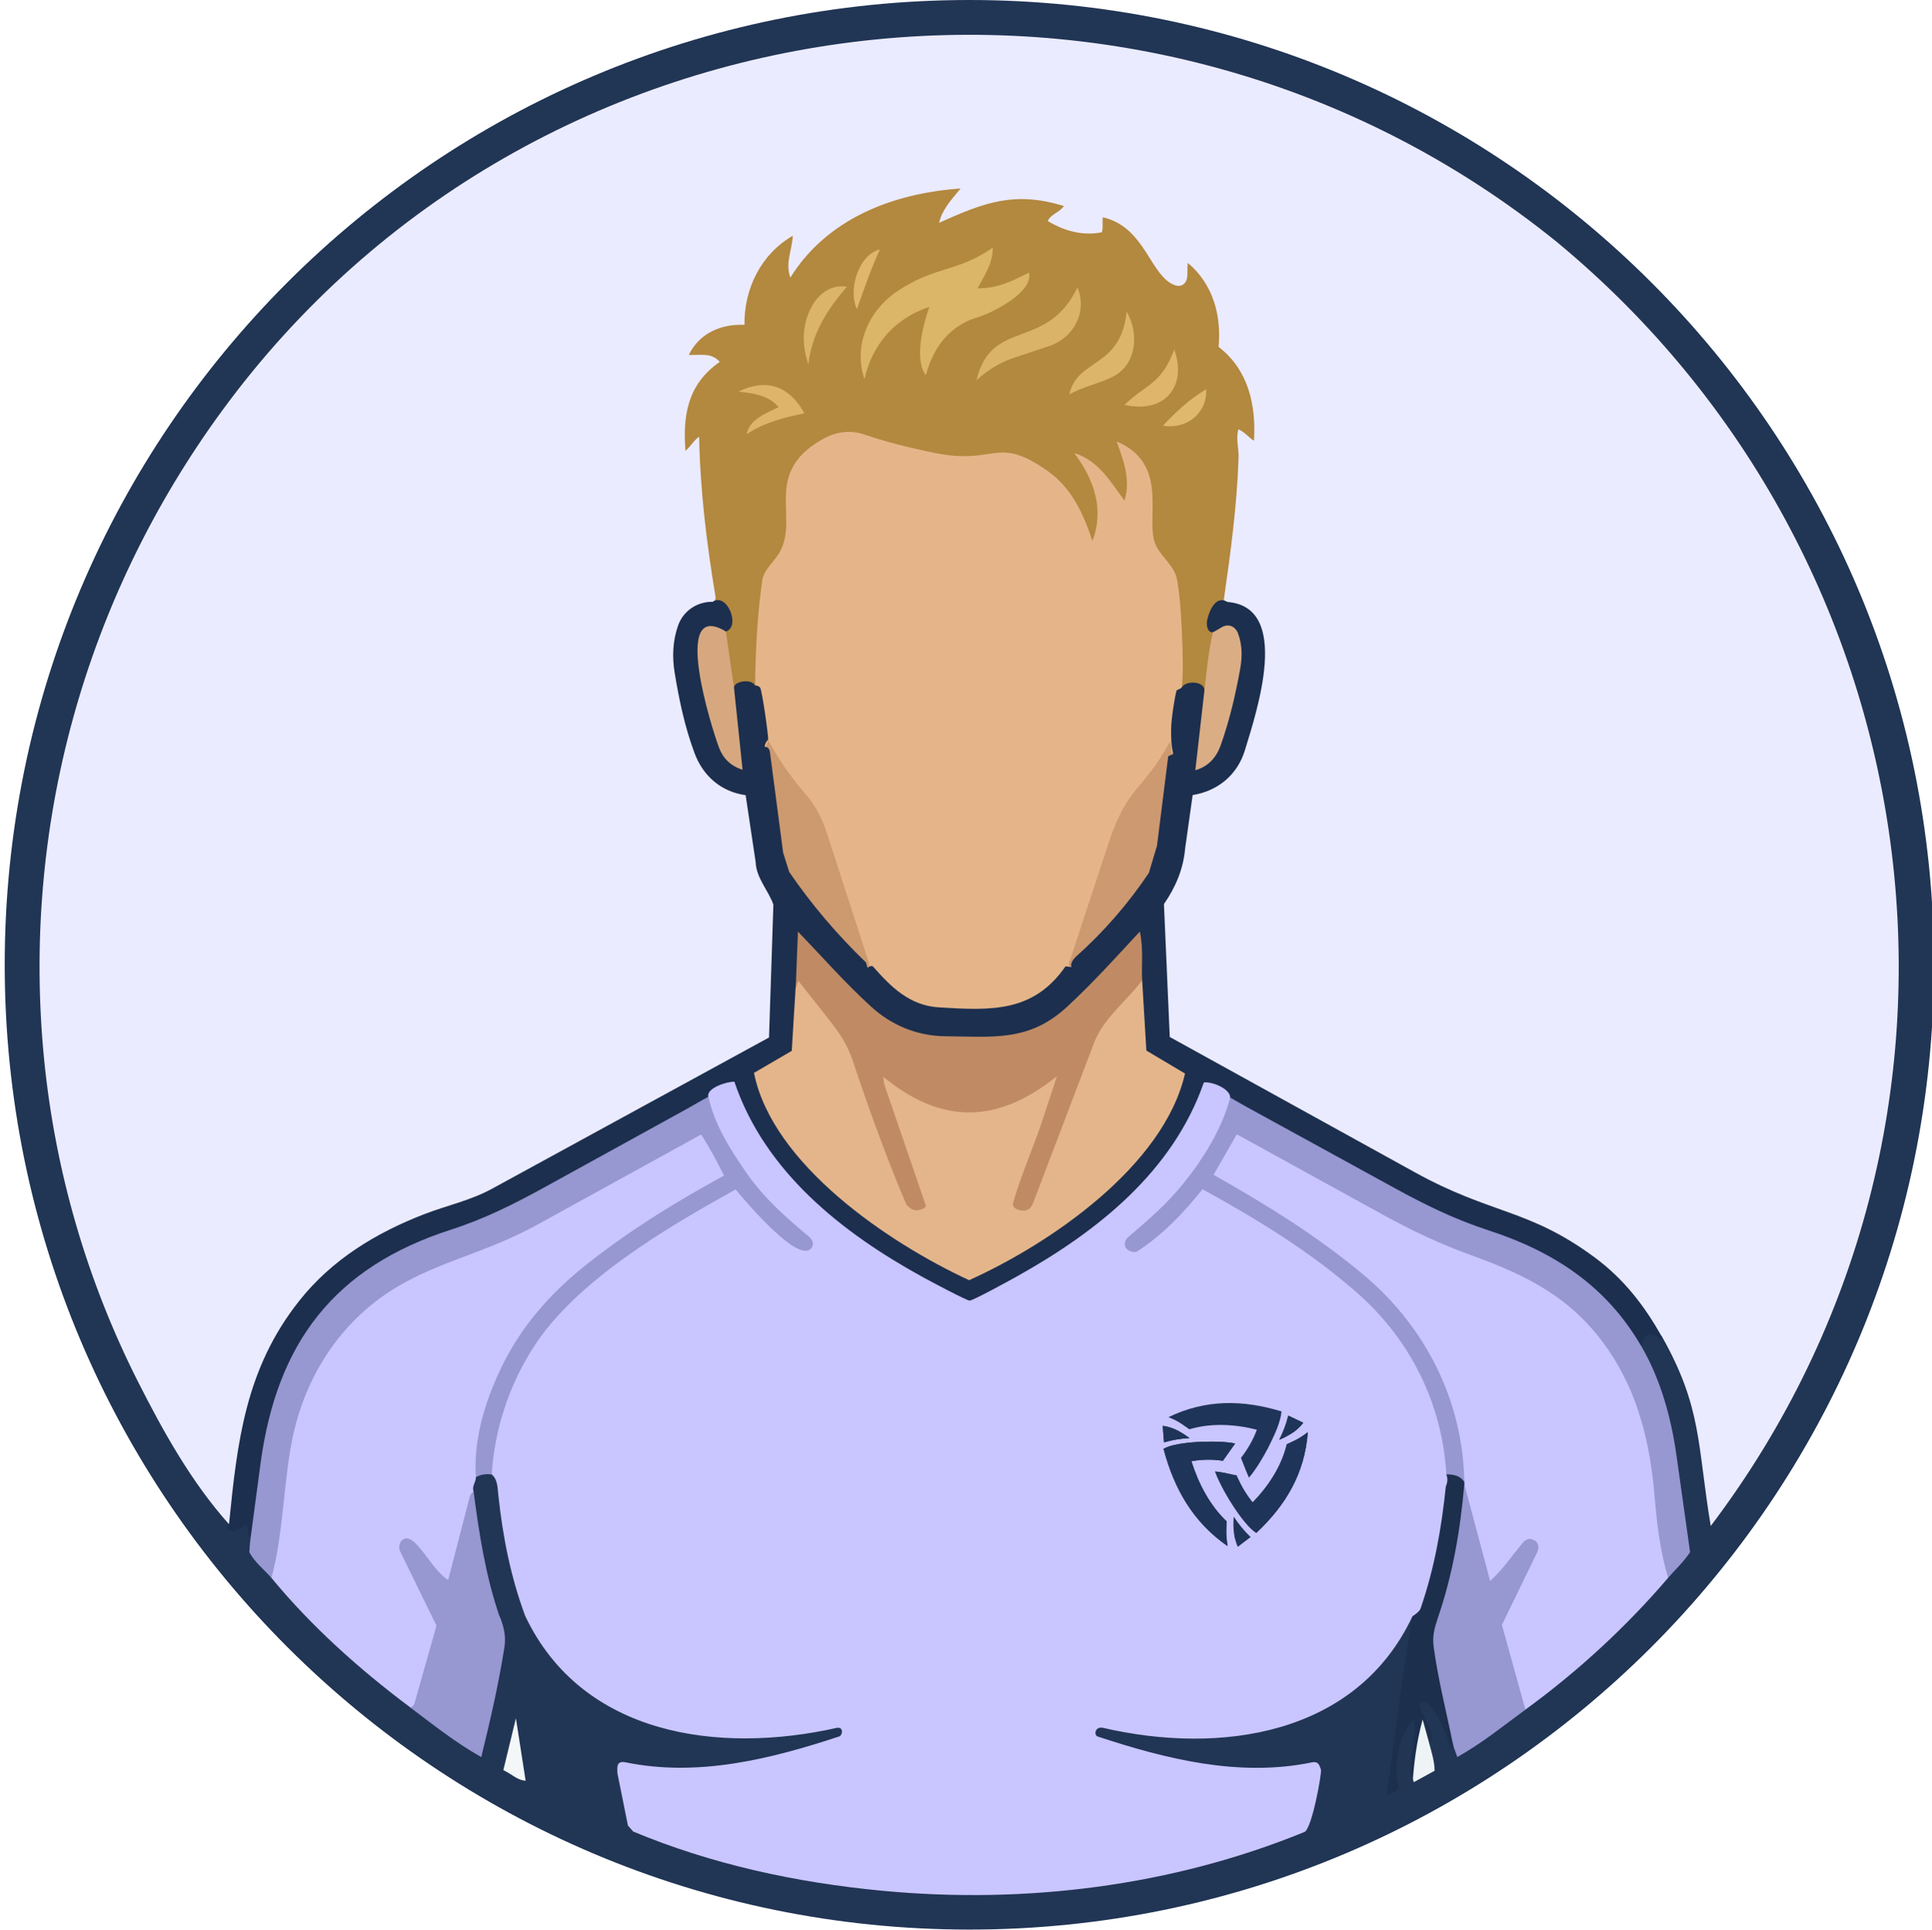
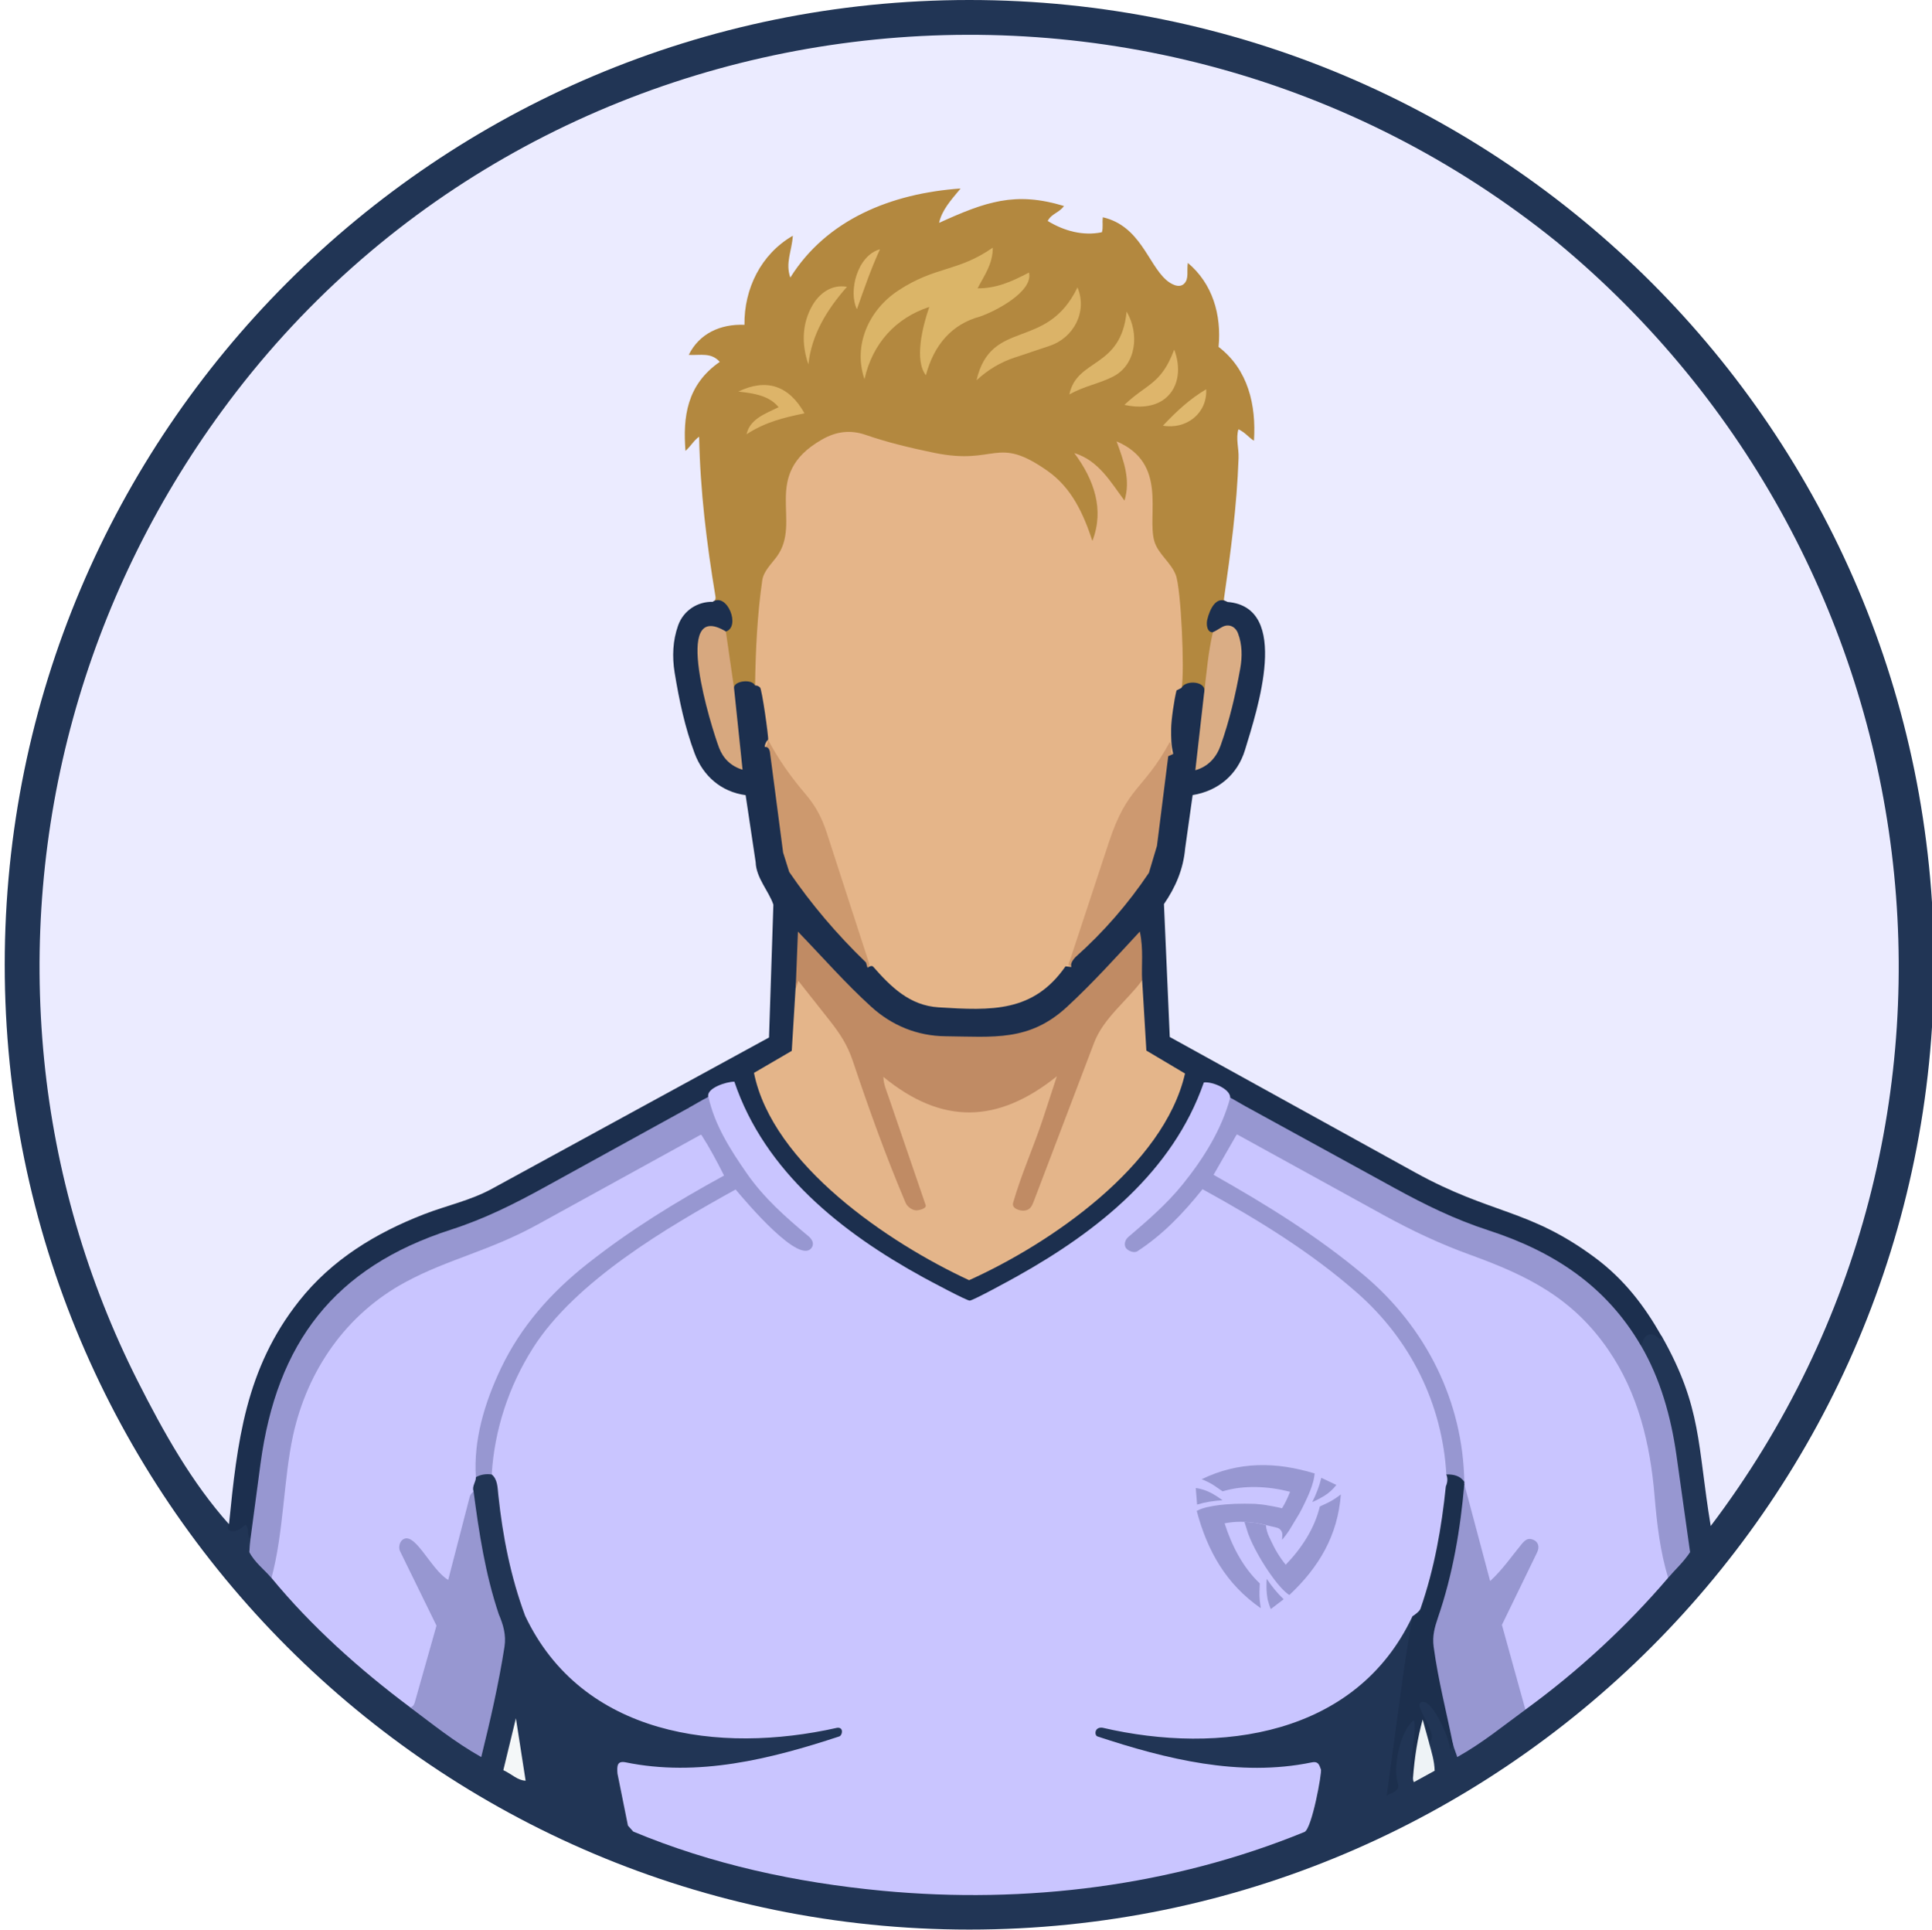
<svg xmlns="http://www.w3.org/2000/svg" id="Calque_1" data-name="Calque 1" viewBox="0 0 265.82 265.55">
  <defs>
    <style>
      .cls-1 {
        fill: #9797d1;
      }

      .cls-2 {
        fill: #1c2f4e;
      }

      .cls-3 {
        fill: #cd9970;
      }

      .cls-4 {
        fill: #ddb469;
      }

      .cls-5 {
        fill: #deb56b;
      }

      .cls-6 {
        fill: #dbb368;
      }

      .cls-7 {
        fill: #dcb469;
      }

      .cls-8 {
        fill: #dfb86e;
      }

      .cls-9 {
        fill: #dcb56a;
      }

      .cls-10 {
        fill: #dbb568;
      }

      .cls-11 {
        fill: #213555;
      }

      .cls-12 {
        fill: #ebebff;
      }

      .cls-13 {
        fill: #c08b64;
      }

      .cls-14 {
        fill: #c9c5ff;
      }

      .cls-15 {
        fill: #e5b589;
      }

      .cls-16 {
        fill: #d7a87f;
      }

      .cls-17 {
        fill: #dfb66c;
      }

      .cls-18 {
        fill: #f4f7f8;
      }

      .cls-19 {
        fill: #cd996e;
      }

      .cls-20 {
        fill: #1c2f4d;
      }

      .cls-21 {
        fill: #e4b58a;
      }

      .cls-22 {
-         fill: #1e3458;
+         fill: #eef3f6;
      }

      .cls-23 {
-         fill: #eef3f6;
+         fill: #b3883f;
      }

      .cls-24 {
-         fill: #b3883f;
+         fill: #daad85;
      }

      .cls-25 {
-         fill: #daad85;
-       }
- 
-       .cls-26 {
        fill: #fdfdfd;
      }
    </style>
  </defs>
  <g>
-     <path class="cls-26" d="M266.2,132.77c0,73.34-59.45,132.78-132.77,132.78S.65,206.11.65,132.77,60.09,0,133.43,0s132.77,59.45,132.77,132.77Z" />
+     <path class="cls-25" d="M266.2,132.77c0,73.34-59.45,132.78-132.77,132.78S.65,206.11.65,132.77,60.09,0,133.43,0s132.77,59.45,132.77,132.77Z" />
    <g>
      <path class="cls-11" d="M266.2,132.77c0,73.34-59.45,132.78-132.77,132.78S.65,206.11.65,132.77,60.09,0,133.43,0s132.77,59.45,132.77,132.77Z" />
      <g>
        <path class="cls-12" d="M228.73,183.89l-1.11-.62c-5.52-10.24-15.87-14.63-26.26-18.09l-5.04-2.3-35.26-19.43-.69-1.02-.74-18.21c1.04-1.66,2-3.37,2.48-5.29.45-3.36,1-6.67,1.67-9.94,6.51-1.11,7.89-7.76,8.98-13.28.8-4.05,2.11-11.18-3.39-12.18l-.44-.7c-.73.26-1.08.18-1.05-.24,1.31-7.72,1.92-15.38,1.83-22.98.32-1.5,1.34-1.01,2.31-.37.1-4.37-1.39-8.41-4.83-11.24.14-3.75-.43-7.49-3.08-10.32-.62,3.84-3.31,2.31-5.08.19-1.58-3.22-3.78-5.59-6.6-7.09.23,2.63-3.02,2.19-4.9,1.75-2.26-.53-5.6-1.82-2.46-3.79-5.2-1.76-10.49.2-15.26,2.37-1.57-.04-.99-1.66-.33-2.62l1.19-1.74c-8.29.83-16.43,4.29-21.13,11.45-1.7.89-1.71-.89-1.64-2.19.81-3.11.05-2.41-1.74-.2-2.29,2.84-2.85,5.76-3.31,9.28-2.93.1-5.24,1.14-6.91,3.13,1.49-.13,4.24.35,3.29,2.27-2.09,1.54-3.41,3.53-3.99,6.04-.14.62-.6,4-.1,3.71,1.09-.62,1.59-.71,1.76.97.21,7.01,1.08,13.97,2.22,20.88.05.79-.26,1.08-.98.73l-.39.65c-1.4.06-2.98.95-3.55,2.27-2.1,4.81.23,12.24,1.79,17.06,1.13,3.5,3.45,5.38,6.99,6.18.8,3.46,1.41,6.99,1.83,10.59l2.27,4.81c-.12,6.22-.35,12.44-.7,18.64-13.47,7.66-27.44,15.45-41.31,22.47-8.48,2.58-16.71,6.09-22.62,13-7.33,8.56-9.24,19.21-10.17,30.11l-.77,1.16c-5.13-5.75-8.97-12.6-12.57-19.72-6.96-13.78-11.33-28.79-12.86-44.17-3.17-31.97,5.58-63.52,24.49-89.35C73.53-2.18,157.81-12.31,214.24,33.26c52.91,43.71,63.05,121.5,21.23,176.75-1.86-11.21-1.18-16.29-6.74-26.12Z" />
        <g>
          <g>
            <g>
-               <path class="cls-24" d="M168.93,82.82c-2.03.8-2.39,2.08-1.98,4.18.2.4.41.84.38,1.3-.09,1.61-.46,4.37-.81,5.93-.1.46-.46.81-.78,1.13,0-.18,0-.37-.15-.65l-2.95-.06c-.27-.06-.58-.2-.59-.44.4-5.31.01-10.48-1.15-15.51-3.14-3.09-3.12-6.21-2.93-10.32-.05-2.39-.88-5.01-3.1-6.21.57,1.4,1.44,5.63.45,6.74-.5.56-.87.42-1.4-.09-1.14-1.84-2.53-3.45-4.16-4.83,1.27,2.36,2.29,5.16,1.88,7.88-.84,5.61-2.51,1.36-3.64-1.54-3.12-5.92-8.26-8.51-14.66-6.94-5.04-.24-10.02-1.27-14.94-3.11-7.61-.97-10.6,5.76-9.56,12.25l-.3,2.08c-.87,1.8-1.86,3.54-2.98,5.19-.52,4.53-.92,9.07-1.21,13.61l-.45.92-2.89.32c-.26-.03-.65-.08-.69-.27-.18-.73-1.12-6.59-1-6.91.1-.26.33-.43.57-.55.54-2.22.16-3.21-1.75-4.13.21-.05.41-.31.34-.69-1.21-7.31-2.1-14.46-2.25-22-.77.54-1.08,1.24-1.88,1.95-.36-4.64.16-9.09,4.72-12.25-1.18-1.33-2.61-.88-4.27-.96,1.45-2.94,4.35-4.27,7.67-4.14-.06-4.94,2.25-9.72,6.66-12.26-.16,2.2-1.05,3.72-.35,5.76,4.99-7.98,13.88-11.59,23.44-12.26-1.36,1.64-2.56,2.95-2.96,4.73,6.4-2.91,10.49-4.36,17.19-2.32-.69.96-1.71,1.03-2.24,2.06,2.28,1.39,4.9,2.09,7.46,1.55.2-.69.02-1.25.13-2.06,5.12,1.19,6.19,6.36,8.69,8.6.66.59,1.8,1.23,2.5.54s.33-1.76.51-2.86c3.4,2.85,4.65,7.14,4.23,11.56,4.08,3.11,5.19,8.03,4.87,12.91-.72-.42-1.17-1.13-2.14-1.57-.38,1.32.07,2.56.02,3.96-.23,6.61-1.09,12.98-2.02,19.44-.03.24.38.31.46.33Z" />
+               <path class="cls-23" d="M168.93,82.82c-2.03.8-2.39,2.08-1.98,4.18.2.4.41.84.38,1.3-.09,1.61-.46,4.37-.81,5.93-.1.46-.46.81-.78,1.13,0-.18,0-.37-.15-.65l-2.95-.06c-.27-.06-.58-.2-.59-.44.4-5.31.01-10.48-1.15-15.51-3.14-3.09-3.12-6.21-2.93-10.32-.05-2.39-.88-5.01-3.1-6.21.57,1.4,1.44,5.63.45,6.74-.5.56-.87.42-1.4-.09-1.14-1.84-2.53-3.45-4.16-4.83,1.27,2.36,2.29,5.16,1.88,7.88-.84,5.61-2.51,1.36-3.64-1.54-3.12-5.92-8.26-8.51-14.66-6.94-5.04-.24-10.02-1.27-14.94-3.11-7.61-.97-10.6,5.76-9.56,12.25l-.3,2.08c-.87,1.8-1.86,3.54-2.98,5.19-.52,4.53-.92,9.07-1.21,13.61l-.45.92-2.89.32c-.26-.03-.65-.08-.69-.27-.18-.73-1.12-6.59-1-6.91.1-.26.33-.43.57-.55.54-2.22.16-3.21-1.75-4.13.21-.05.41-.31.34-.69-1.21-7.31-2.1-14.46-2.25-22-.77.54-1.08,1.24-1.88,1.95-.36-4.64.16-9.09,4.72-12.25-1.18-1.33-2.61-.88-4.27-.96,1.45-2.94,4.35-4.27,7.67-4.14-.06-4.94,2.25-9.72,6.66-12.26-.16,2.2-1.05,3.72-.35,5.76,4.99-7.98,13.88-11.59,23.44-12.26-1.36,1.64-2.56,2.95-2.96,4.73,6.4-2.91,10.49-4.36,17.19-2.32-.69.96-1.71,1.03-2.24,2.06,2.28,1.39,4.9,2.09,7.46,1.55.2-.69.02-1.25.13-2.06,5.12,1.19,6.19,6.36,8.69,8.6.66.59,1.8,1.23,2.5.54s.33-1.76.51-2.86c3.4,2.85,4.65,7.14,4.23,11.56,4.08,3.11,5.19,8.03,4.87,12.91-.72-.42-1.17-1.13-2.14-1.57-.38,1.32.07,2.56.02,3.96-.23,6.61-1.09,12.98-2.02,19.44-.03.24.38.31.46.33Z" />
              <g>
                <path class="cls-10" d="M127.44,51.64c-1.6-2.06-.48-6.65.47-9.4-4.63,1.52-7.82,5.03-8.92,9.94-1.59-4.63.58-9.51,4.61-12.17,5.21-3.44,8.18-2.54,13.05-5.93,0,2.28-1.15,3.78-2.09,5.6,2.57.02,4.69-.92,7.07-2.17.64,2.6-4.64,5.35-6.76,6.06-3.84,1.04-6.32,3.88-7.43,8.08Z" />
                <path class="cls-6" d="M139.72,49.18c-2.09.7-3.73,1.71-5.31,3.15,2.03-8.64,9.64-3.94,13.9-12.78,1.41,3.4-.58,6.96-3.82,8.04l-4.77,1.6Z" />
                <path class="cls-9" d="M147.19,54.29c1.03-5.02,7.12-3.54,7.88-11.41,1.79,3.04,1.34,7.3-1.85,8.94-1.94,1-4.05,1.32-6.03,2.47Z" />
                <path class="cls-4" d="M102.76,59.76c.45-2.07,2.52-2.81,4.41-3.72-1.28-1.58-3.33-1.91-5.54-2.15,3.86-1.87,6.98-.82,9.1,2.99-2.85.6-5.32,1.17-7.97,2.88Z" />
                <path class="cls-5" d="M154.77,55.72c3.06-2.94,5.06-2.79,6.85-7.61.88,2.26.79,5.08-1.23,6.72-1.53,1.24-3.71,1.32-5.62.89Z" />
                <path class="cls-7" d="M111.27,50.15c-.99-2.86-.84-5.65.51-8.05.98-1.74,2.69-3,4.8-2.63-2.83,3.22-4.87,6.61-5.31,10.68Z" />
                <path class="cls-8" d="M160.07,58.58c1.9-2.01,3.68-3.66,5.95-5.01.18,3.34-2.77,5.57-5.95,5.01Z" />
                <path class="cls-17" d="M117.95,42.55c-1.21-2.45.05-7.4,3.17-8.24-1.27,2.77-2.14,5.33-3.17,8.24Z" />
              </g>
            </g>
            <g>
              <path class="cls-15" d="M162.65,94.64l-.75,5.31c-.19,1.37-.25,2.57-.41,3.81l-.76.14c-2.18,2.83-4.22,5.73-6.11,8.71-2.35,6.34-4.54,12.74-6.56,19.2-.4.38-.59.8-.57,1.25-1.25,1.11-4.03,5.64-9.06,6.12-2.88.27-5.7.15-8.6.11-6.03-.08-8.71-4.63-10.42-6.11-2.4-6.62-4.72-13.38-6.97-20.27-2.27-3.27-4.5-6.58-6.69-9.92l-.5-.19-1.32-8.46c.08-4.96.3-9.68.99-14.48.18-1.25,1.28-2.28,1.95-3.19,3.67-4.91-2.3-11.28,6.25-16.17,1.95-1.12,3.9-1.39,6.04-.65,3.06,1.06,6.21,1.8,9.39,2.46,8.65,1.79,8.52-2.51,15.63,2.49,3.35,2.35,4.95,5.92,6.18,9.64,1.67-4.29.24-8.43-2.49-12.09,3.35,1.02,5,3.99,6.91,6.54.86-2.85-.08-5.38-1.09-8.15,7.1,3.03,4.15,10.06,5.19,13.72.5,1.76,2.3,2.94,2.96,4.67.72,1.87,1.23,13.14.81,15.51Z" />
              <path class="cls-3" d="M161.5,103.76l-1.54,12.31c-.39,3.11-1.64,5.74-3.71,7.99l-6.03,6.57-2.73,2.43c-.06-.24-.28-.06-.34-.16-.15-.22.04-.51.12-.74l5.35-16.22c2.59-7.85,4.74-7.1,8.4-13.83.42.72-.1,1.44.49,1.64Z" />
              <path class="cls-19" d="M119.41,133.17c-2.93-2.55-5.28-5.37-7.92-8.17-2.12-2.25-3.95-4.72-4.37-7.92l-1.87-14.29c.39-.11.35-.47.47-.98,1.41,2.68,3.16,5.15,5.2,7.53,1.37,1.6,2.24,3.29,2.89,5.3l5.76,17.76c.12.38.17.64-.17.76Z" />
              <g>
                <path class="cls-2" d="M98.15,82.79c1.93-1.24,3.84,3.46,1.75,4.13l-.7.34c-.74-.38-1.74-.83-2.2.08-1.27,2.5,1.24,12.3,2.43,15,.14.32,1.95,3.29,1.97,2.57l-.97-9.71.59-.54c.03-1,2.54-1.25,2.89-.32.28-.03.49.08.7.26.27.24,1.19,6.83,1.12,7.19-.25.21-.42.55-.5,1.01.46-.05.71.25.77.88l1.79,13.65.84,2.67c3.03,4.43,6.55,8.58,10.57,12.46l.2.73c.23-.19.58-.34.77-.17,2.45,2.79,5.03,5.36,9.01,5.61,7.3.46,13.07.71,17.48-5.64l.82.09c-.15-.35.03-.8.55-1.36,3.86-3.44,7.23-7.31,10.11-11.6l1.11-3.72,1.55-12.33.69-.3c-.3-1.25-.3-2.24-.29-3.48s.43-4.05.74-5.27l.7-.36c.5-1.14,3.6-.95,3.1.71l.61.36-1.04,9.26c.64-.38,1.4-1.03,1.7-1.73,1.53-3.64,3.96-11.46,2.95-15.34-.38-1.46-1.07-1.4-2.19-.59l-.82-.31c-.83.02-.93-1.08-.78-1.74.36-1.51,1.27-3.35,2.76-2.44,8.84.69,4.09,14.93,2.43,20.39-1.03,3.38-3.69,5.62-7.2,6.19l-1.03,7.32c-.25,2.87-1.32,5.36-2.92,7.68l.8,18.29,33.73,18.62c10.57,5.84,15.66,4.99,24.75,11.71,4.08,3.02,6.87,6.7,9.23,10.87.05.3-.18.52-.45.22-.53-.59-1.45-.7-1.9-.03-.26.39-.3.82-.51,1.11l-1.2-.73c-5.39-8.93-14.7-13.03-24.26-16.09-9.87-4.86-19.5-9.96-28.9-15.32l-.03-.75c-.98.53-2.06-.13-2.15-1.22l-3.33-1.75c-3.8,13.95-20.01,24.74-32.52,30.28-12.61-5.38-29.17-16.57-32.68-30.35l-3.31,1.69c-.34,1.39-1.68,1.85-2.92,1.64.1.24.2.62.05.71-9.37,5.43-19,10.56-28.94,15.32-16.44,4.67-24.74,12.9-28.61,29.41l-1.89,13.34-.7.38c-.59-.43-.07-1.26-.68-1.94-.52.38-.94.83-1.62.89-.37.03-.79-.09-.83-.41-.02-.16.11-.35.18-.55,1.13-11.27,2.24-21.37,9.66-30.73,4.49-5.67,10.52-9.34,17.2-11.93,3.18-1.23,6.37-1.87,9.41-3.54l38.06-20.78.6-18.28c-.63-1.88-2.37-3.66-2.44-5.86l-1.38-9.21c-3.36-.46-5.85-2.62-7.03-5.78-1.33-3.56-2.12-7.28-2.74-11.08-.36-2.21-.26-4.43.48-6.5s2.69-3.3,4.79-3.25Z" />
                <path class="cls-21" d="M157.21,134.91l.58,9.67,5.32,3.16c-2.92,12.71-18.5,23.39-29.72,28.44-11.1-5.13-27.09-15.95-29.61-28.53l5.2-3.03.52-8.52c.04-1.27.39-1.7,1.05-1.29,2.81,3.16,5.2,6.59,7.17,10.29,2.24,6.86,4.83,13.62,7.56,20.3.19.46,1.07.77,1.37.3l-5.57-16.29c-.27-2.05,1.13-1.83,4.2.64,6.88,3.99,13.29,2.73,19.38-2.12.74-.36,1.02.04,1.29.75-1.86,5.64-3.84,11.32-5.93,17.03.75.42,1.12.42,1.53-.34l9-23.35c1.7-2.5,3.61-4.83,5.74-6.99l.89-.1Z" />
                <path class="cls-13" d="M157.21,134.91c-2.07,2.81-5.32,5.19-6.62,8.61l-8.32,21.86c-.29.77-.59,1.17-1.32,1.23-.5.04-1.74-.25-1.5-1.09,1.14-3.97,2.81-7.63,4.09-11.51l1.93-5.89c-8.11,6.5-15.78,6.73-23.88.08.02,1.01.42,1.87.76,2.87l5.06,14.77c.17.5-.97.75-1.34.73-.45-.03-1.15-.4-1.44-1.08-2.71-6.41-5.03-12.87-7.25-19.49-.74-2.2-1.77-3.76-3.17-5.54l-4.33-5.48c-.06.25-.23.75-.36,1.12l.31-7.89c3.45,3.57,6.49,7.07,10.09,10.34,2.85,2.59,6.34,4.02,10.22,4.06,6.65.07,11.54.74,16.72-4.04,3.56-3.29,6.69-6.77,10.03-10.37.53,2.48.2,4.62.32,6.73Z" />
-                 <path class="cls-25" d="M165.75,95.35c.32-2.8.56-5.63,1.2-8.36.43-.16.83-.47,1.33-.73.88-.45,1.78-.03,2.13.92.57,1.51.6,3.18.3,4.83-.65,3.61-1.47,7.12-2.69,10.56-.56,1.59-1.65,2.91-3.49,3.43l1.21-10.64Z" />
+                 <path class="cls-24" d="M165.75,95.35c.32-2.8.56-5.63,1.2-8.36.43-.16.83-.47,1.33-.73.88-.45,1.78-.03,2.13.92.57,1.51.6,3.18.3,4.83-.65,3.61-1.47,7.12-2.69,10.56-.56,1.59-1.65,2.91-3.49,3.43l1.21-10.64Z" />
                <path class="cls-16" d="M99.91,86.92l1.12,7.73,1.18,11.28c-1.63-.49-2.69-1.58-3.24-3.03-1.03-2.73-6.65-20.59.95-15.99Z" />
              </g>
            </g>
          </g>
          <g>
            <path class="cls-14" d="M229.6,217.15c-5.78,6.76-12.46,12.91-19.64,18.13l-.68-.04-3.16-11.63,4.9-10.31c.03-1.69-1.23-.7-3.76,2.97-.99,1.54-1.94,1.96-2.84,1.28-1.44-4.38-2.4-8.8-2.87-13.27-.28-.1-.28-.21,0-.32l-.69-1.24c-.49-9.82-5.16-19.48-12.62-25.92-6.31-5.45-13.39-9.94-20.64-14.05-.35-.25-.68-.51-.99-.81-.4-.38,2.38-5.11,2.84-5.75l.79-.08.57-.42c9.38,5.4,19.02,10.5,28.93,15.31,14.54,4.46,24.2,12.02,27.58,27.46.73,5.8,1.58,11.58,2.57,17.33l-.29,1.36Z" />
            <path class="cls-14" d="M65.5,203.29c.04.61-.58,1.28-.32,1.93-.67,4.01-1.59,7.99-2.75,11.92-.79,1.18-1.33.82-2.2-.05-.17-.36-5.63-7.09-4.57-3.85l5.03,10.41-3.3,11.44c-.15.26-.47.21-.94-.13-6.94-5.19-13.58-11.12-19.09-17.81l-.34-1.29c.92-6.97,2.01-13.9,3.27-20.79,4.07-13.94,14.33-20.14,27.42-24.32,9.57-4.73,18.95-9.73,28.15-15.01l.65.38c2.03,1.07,2.94,3.68,3.64,5.84-15.87,9.15-33.62,20.21-34.05,40.29l-.6,1.03Z" />
            <path class="cls-1" d="M96.51,156.13l-22.44,12.35c-6.79,3.74-12.34,4.76-18.29,7.98-8.13,4.39-13.47,12.1-15.44,21.07-1.31,5.99-1.29,13.43-2.98,19.64-.95-1.15-2.28-2.1-3.04-3.56.02-.64.09-1.3.16-1.87l1.38-10.33c2.23-16.6,10.13-27,26.2-32.18,4.63-1.49,8.68-3.52,12.95-5.87l19.56-10.77c.75-.35,1.19-.51,1.5.33.84,1.34.98,2.41.42,3.22Z" />
            <path class="cls-1" d="M225.87,185.18c2.65,4.54,4.13,9.76,4.88,15.07l1.88,13.36c-.94,1.42-2.05,2.39-3.02,3.53-1.08-3.56-1.54-7.32-1.87-11.28-.6-7.18-2.26-14.12-6.37-20.1-4.89-7.12-11.06-10.19-18.95-13.05-4.23-1.53-8.02-3.32-11.96-5.48l-20.22-11.13c-.59-.77.13-3.88,1.25-3.82l20.46,11.22c4.27,2.34,8.32,4.32,12.93,5.82,9.04,2.94,16.21,7.68,20.98,15.86Z" />
            <path class="cls-11" d="M190.89,247.11c-3.55,2.19-7.53,3.45-11.33,5.01-.04-1.08.45-2.11.65-3.27l1.03-5.79c-10.8,2.33-20.23-.26-30.43-3.49-.78-.25-.7-1.28-.53-1.73.25-.66,1.08-.81,1.87-.67,11.4,2.16,23.15,2.67,32.92-4.45,3.5-2.55,6.11-5.79,8.47-9.38.28-.42.5-.77.88-.92l.58.47c-.9,6.33-1.91,12.67-3.03,19.01l-.28,4.17-.79,1.03Z" />
            <path class="cls-11" d="M87.16,252.07c-3.66-1.53-7.64-2.59-11.03-5.03l-3.17-20.84c-.2-1.3-.27-2.73-.68-3.82.52.29.86.82,1.24,1.41,2.54,3.89,5.55,7.32,9.52,9.82,10.05,6.33,20.68,5.49,31.92,3.57.79-.13,1.48.14,1.53.88.03.45,0,1.31-.73,1.53-10.43,3.15-18.88,5.87-30.31,3.43.58,3.24,1.49,6.08,1.71,9.06Z" />
            <path class="cls-1" d="M56.45,234.97c.29-.04.52-.27.63-.65l3-10.6-5.02-10.25c-.26-.53-.02-1.23.25-1.48,1.69-1.59,3.94,4.01,6.38,5.44l2.96-11.43c.1-.37.37-.6.53-.78.75,5.68,1.6,11.35,3.47,16.92.61,1.44,1.04,2.85.79,4.48-.8,5.12-1.95,10.12-3.2,15.19-3.7-2.09-6.7-4.53-9.79-6.84Z" />
            <path class="cls-1" d="M209.97,235.28c-3.01,2.19-5.88,4.57-9.39,6.53-.16-.55-.46-1.21-.55-1.66-1.84-5.14-3.88-11.11-3.08-16.52,1.96-6.04,3.33-12.24,4.11-18.59l.5-.77,3.55,13.32c1.72-1.59,2.93-3.38,4.33-5.08.54-.66.97-.91,1.68-.57.6.28.83.93.45,1.71l-4.84,9.97,3.23,11.66Z" />
            <path class="cls-20" d="M201.55,203.95c0,.11.02.22,0,.32-.54,6.2-1.57,12.37-3.64,18.39-.45,1.32-.77,2.5-.58,3.94.63,4.68,1.79,9.09,2.68,13.55-.16.14-.12.39-.42.57,0-1.4-2.66-7.42-4.06-6.39-.89.66,2.75,4.51,1.14,5.5-.62.26-.75-.05-.84-.62l-.63,4.4-.74,1.07c-1.09.1.82-6.76.12-7.94-2.01,1.73-2.84,6.65-2.18,8.67.37,1.14-.95,1.35-1.53,1.7l2.4-17.55,1.13-7.13c2.18-5.31,3.12-11.04,3.82-16.89.12-1.03.14-1.96.84-2.61.64-1.33,2.37-.43,2.47,1.02Z" />
-             <path class="cls-23" d="M196.69,239.82c.35,1.25.75,2.54.78,3.87l-2.86,1.57c-.14-.28-.1-.45-.12-.58.22-2.87.62-5.45,1.33-8.04l.88,3.18Z" />
+             <path class="cls-22" d="M196.69,239.82c.35,1.25.75,2.54.78,3.87l-2.86,1.57c-.14-.28-.1-.45-.12-.58.22-2.87.62-5.45,1.33-8.04l.88,3.18Z" />
            <path class="cls-18" d="M72.35,245.06c-1.12-.04-1.87-.89-3.07-1.45l1.73-7.14,1.34,8.6Z" />
            <g>
              <path class="cls-14" d="M169.34,151.07c.11.2.21.41.27.62.06.2.1.4.05.56-1.89,7.16-8.43,13.91-13.98,18.51-.66.45.25,1.09.52.9,3.57-2.51,6.28-5.37,9.26-8.54,15.34,7.73,33.26,19.63,34.17,38.5.01.21-.07.42-.16.65-.1.23-.24.45-.39.66.21.5.18,1.05-.07,1.63-.59,5.73-1.58,11.33-3.48,16.81-.07.21-.25.39-.45.57s-.42.34-.66.49c-7.72,16.45-26.53,19.1-42.67,15.34-1.12-.14-1.14,1.05-.69,1.2,9.44,3.12,19.51,5.62,29.45,3.58.9-.2,1.06.25,1.31.97.15.43-1.22,8.06-2.25,8.59-18.19,7.44-38.35,9.97-58.12,8.1-11.93-1.13-23.5-3.65-34.29-8.15l-.73-.82-1.44-7.16c-.08-1.06-.05-1.75,1.06-1.56,10.01,2.07,19.98-.43,29.47-3.55.43-.14.65-1.3-.29-1.19-16.27,3.66-35.13,1.11-42.95-15.41-1.97-5.31-3.08-10.84-3.69-16.63-.11-1.09-.11-2.18-.92-2.83-.15-.22-.29-.45-.38-.69s-.17-.46-.16-.68c1.15-19.06,18.73-30.57,34.09-38.37,1.51,1.26,2.91,2.67,4.2,4.23,2.55,3.45,10.26,6.95,2.07.3-3.39-3.24-9.92-11.02-10.41-15.72-.04-.37.2-.73.41-1.05-.27-1.18,2.5-2.08,3.59-2.07,4.18,12.4,14.83,20.81,25.98,26.92.95.52,5.98,3.21,6.41,3.21.45,0,5.54-2.79,6.52-3.34,11.04-6.16,21.44-14.4,25.71-26.68,1.13-.16,3.66.88,3.63,2.09Z" />
              <g>
                <path class="cls-1" d="M67.68,202.92c-.75-.11-1.52,0-2.18.37-.34-5.08,1.18-10.21,3.45-14.98,2.74-5.75,6.86-10.4,11.84-14.34,5.92-4.68,12.17-8.53,18.87-12.19-1-1.99-2.01-3.87-3.15-5.65-.19-.58-1.05-4.27-1.92-3.55,1-.55,1.91-1.12,2.92-1.64.83,3.83,2.98,7.24,5.31,10.58,2.34,3.36,5.33,6,8.46,8.61.53.44.77,1,.5,1.48-1.53,2.76-9-6.1-10.53-7.91-9.39,5.19-22.05,12.6-27.9,21.83-3.36,5.31-5.29,11.27-5.67,17.38Z" />
                <path class="cls-1" d="M171.49,152.28c-.52,1.17-.62,2.72-1.25,3.82l-3.2,5.58c7.28,4.11,14.25,8.41,20.66,13.78,8.6,7.21,13.68,17.44,13.85,28.48-.55-.85-1.5-1.06-2.47-1.02-.54-9.6-4.86-18.48-12.26-24.98-6.46-5.68-13.74-10.12-21.3-14.28-2.73,3.41-5.5,6.27-8.95,8.53-.5.32-1.27-.06-1.54-.37-.34-.39-.26-1.12.26-1.57,2.68-2.29,5.3-4.53,7.53-7.3,2.9-3.6,5.35-7.56,6.51-11.89.76.4,1.42.82,2.15,1.22Z" />
              </g>
            </g>
          </g>
        </g>
      </g>
    </g>
  </g>
  <g id="xBbnet.tif">
    <g>
-       <path class="cls-22" d="M177.75,197.29c.64-.41,1.17-.88,1.64-1.49l-2.07-.98c-.28,1.19-.71,2.26-1.24,3.33.61-.26,1.12-.53,1.67-.86ZM163.73,197.91c-.51-.38-.98-.68-1.5-.97-.69-.36-1.41-.62-2.19-.71l.18,2.27c1.16-.34,2.29-.52,3.51-.59ZM168.66,202.72l-.4-.07c-.34-.06-.64-.11-1.01-.14.2.55.39.99.63,1.47.84,1.69,1.81,3.28,2.93,4.79.53.72,1.36,1.71,2.11,2.19,4.07-3.82,6.67-8.19,7.09-13.86-.62.48-1.23.88-1.91,1.2l-.98.46c-.71,3.01-2.53,5.79-4.7,8.01-.86-1.06-1.53-2.19-2.09-3.43M165.06,198.44c-1.16.06-2.33.18-3.49.44-.5.12-.96.26-1.42.51,1.47,5.5,4.06,10.09,8.82,13.39-.12-.78-.21-1.51-.18-2.27l.04-1.14c-2.3-2.18-3.88-5.22-4.84-8.27,1.43-.26,2.89-.28,4.33-.06l1.69-2.38c-.64-.13-1.23-.18-1.87-.23-.93-.04-1.83-.04-2.75,0" />
-       <path class="cls-22" d="M165.39,198.42c.92-.03,1.83-.03,2.75,0,.64.05,1.23.1,1.87.23l-1.69,2.38c-1.44-.22-2.89-.2-4.33.06.95,3.05,2.53,6.08,4.84,8.27l-.04,1.14c-.03.76.06,1.49.18,2.27-4.77-3.3-7.36-7.88-8.82-13.39.46-.24.92-.39,1.42-.51,1.16-.27,2.33-.38,3.49-.44l.33-.02Z" />
-       <path class="cls-22" d="M174.6,199.16c-.77,1.45-1.63,2.93-2.69,4.2l-.44-1.04-.66-1.68c.91-1.17,1.66-2.46,2.19-3.88-3-.77-6.35-.95-9.29-.06l-1.04-.72c-.57-.4-1.18-.68-1.84-.95,5.13-2.47,10.21-2.41,15.56-.79-.12,1.4-.86,3.01-1.46,4.24l-.34.68Z" />
-       <path class="cls-22" d="M170.33,203.34c.56,1.24,1.23,2.37,2.09,3.43,2.16-2.22,3.99-5.01,4.7-8.01l.98-.46c.68-.32,1.29-.72,1.91-1.2-.42,5.67-3.02,10.04-7.09,13.86-.75-.48-1.57-1.47-2.11-2.19-1.13-1.51-2.1-3.1-2.93-4.79-.24-.48-.42-.92-.63-1.47.36.03.67.08,1.01.14l.4.07,1.58.32.09.3Z" />
-       <path class="cls-22" d="M163.73,197.91c-1.22.07-2.35.24-3.51.59l-.18-2.27c.78.09,1.5.35,2.19.71.52.29,1,.6,1.5.97Z" />
-       <path class="cls-22" d="M177.75,197.29c-.55.33-1.06.61-1.67.86.53-1.07.96-2.14,1.24-3.33l2.07.98c-.47.61-1,1.08-1.64,1.49Z" />
-       <path class="cls-22" d="M169.94,211.58c.12.45.24.86.43,1.3l1.77-1.35c-.91-.87-1.65-1.79-2.33-2.81-.05.7-.05,1.37.01,2.06l.11.79Z" />
+       <path class="cls-1" d="M184.56,205.65c-.42,5.67-3.02,10.04-7.09,13.86-.75-.48-1.57-1.47-2.11-2.19-1.13-1.51-2.1-3.1-2.93-4.79-.24-.48-.42-.92-.63-1.47l-.51-1.61.54.03c.28.02.83.07,1.11.13l.81.18.49.11h0c.06.57.21,1.12.46,1.63l.18.38c.56,1.24,1.23,2.37,2.09,3.43,2.16-2.22,3.99-5.01,4.69-8.01l.98-.46c.68-.32,1.29-.72,1.91-1.2Z" />
+       <path class="cls-1" d="M180.95,202.81c-.12,1.4-.86,3.01-1.46,4.24l-.34.68c-.11.2-.22.41-.33.61t0,0l-1.4,2.32c-.3.44-.61.86-.95,1.26l.03-.7c.02-.45-.28-.85-.71-.97h0c-.88-.22-1.55-.37-2.02-.48-1-.23-2.03-.35-3.05-.34-.72,0-1.44.08-2.16.21.96,3.05,2.53,6.09,4.84,8.27l-.04,1.14c-.03.76.06,1.49.18,2.27-4.77-3.3-7.36-7.88-8.82-13.39.46-.24.92-.39,1.42-.51,1.16-.27,2.33-.38,3.49-.44l.32-.02c.92-.03,1.83-.03,2.75,0,.64.05,1.23.1,1.87.23,0,0,.83.12,1.9.38.43-.72.8-1.48,1.1-2.27-3-.77-6.35-.95-9.29-.06l-1.04-.72c-.57-.4-1.18-.68-1.84-.95,5.12-2.47,10.21-2.41,15.56-.79Z" />
+       <path class="cls-1" d="M168.28,206.47c-1.22.07-2.35.24-3.51.59l-.18-2.27c.78.09,1.5.35,2.19.71.52.29,1,.6,1.5.97Z" />
+       <path class="cls-1" d="M182.3,205.85c-.55.33-1.06.61-1.67.86.53-1.07.96-2.14,1.24-3.33l2.07.98c-.47.61-1,1.08-1.64,1.49Z" />
+       <path class="cls-1" d="M174.49,220.14c.12.45.24.86.43,1.3l1.77-1.35c-.91-.87-1.65-1.79-2.33-2.81-.05.7-.05,1.37.01,2.06l.11.79Z" />
    </g>
  </g>
</svg>
